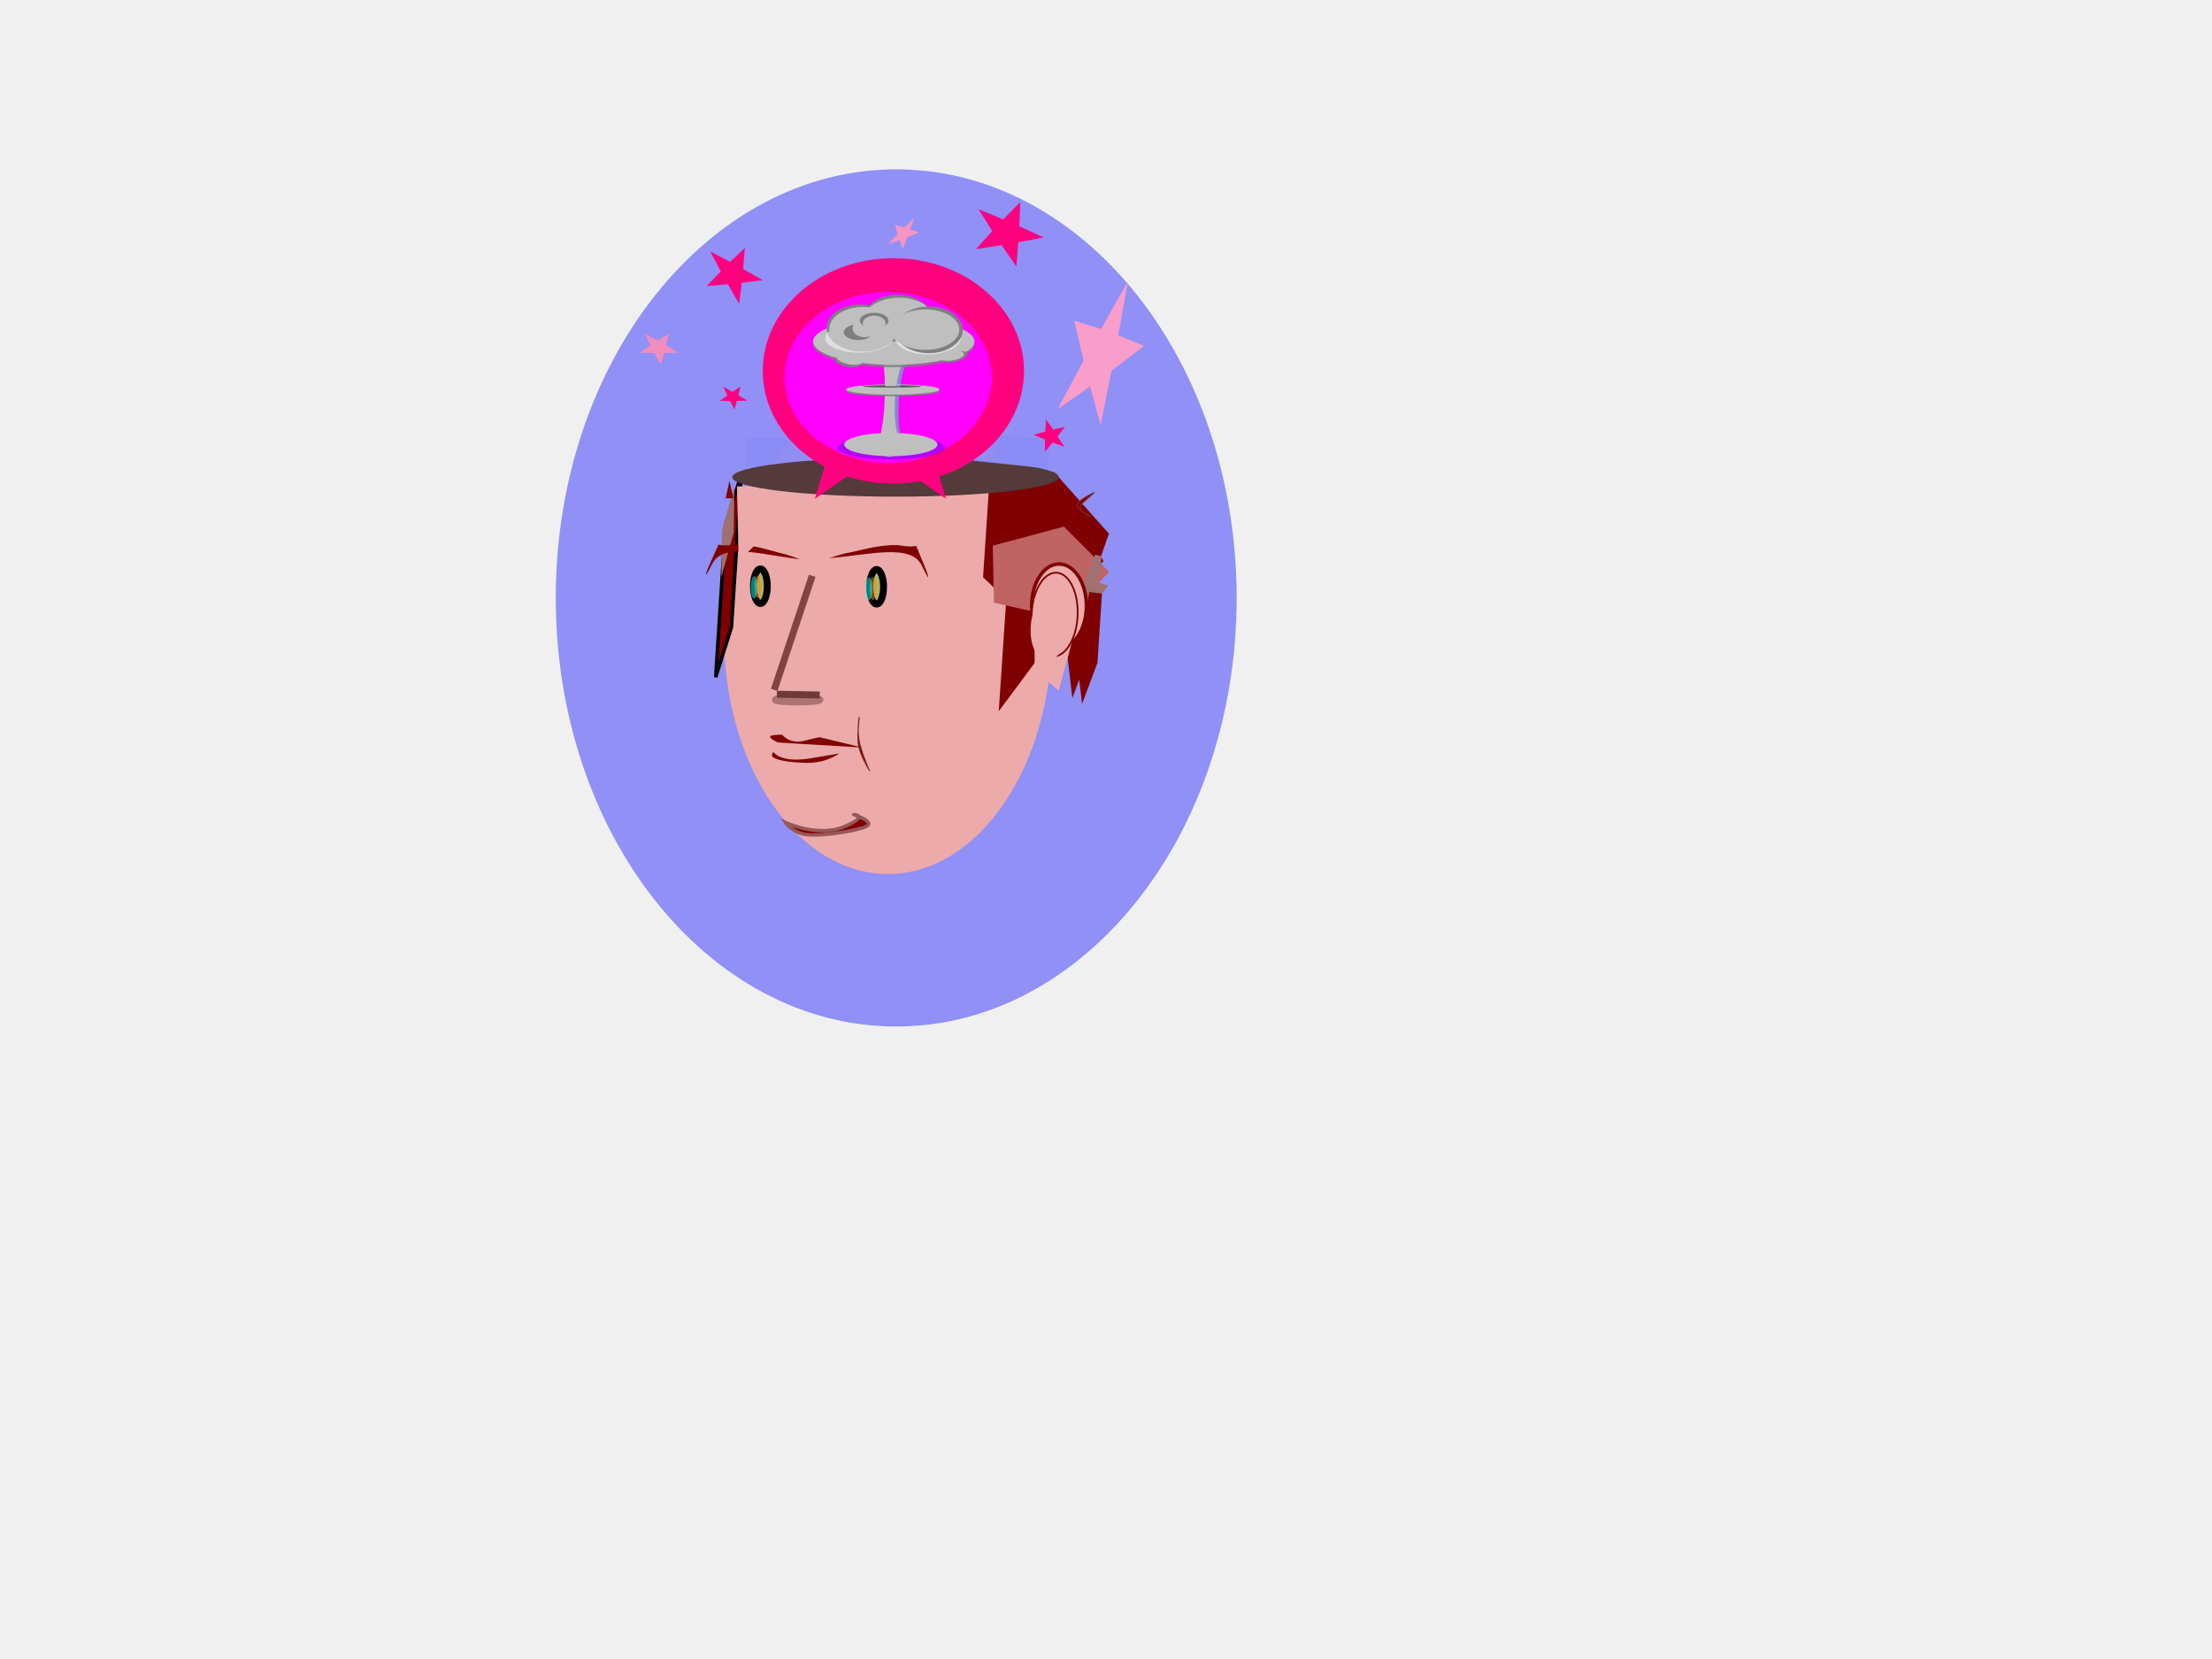
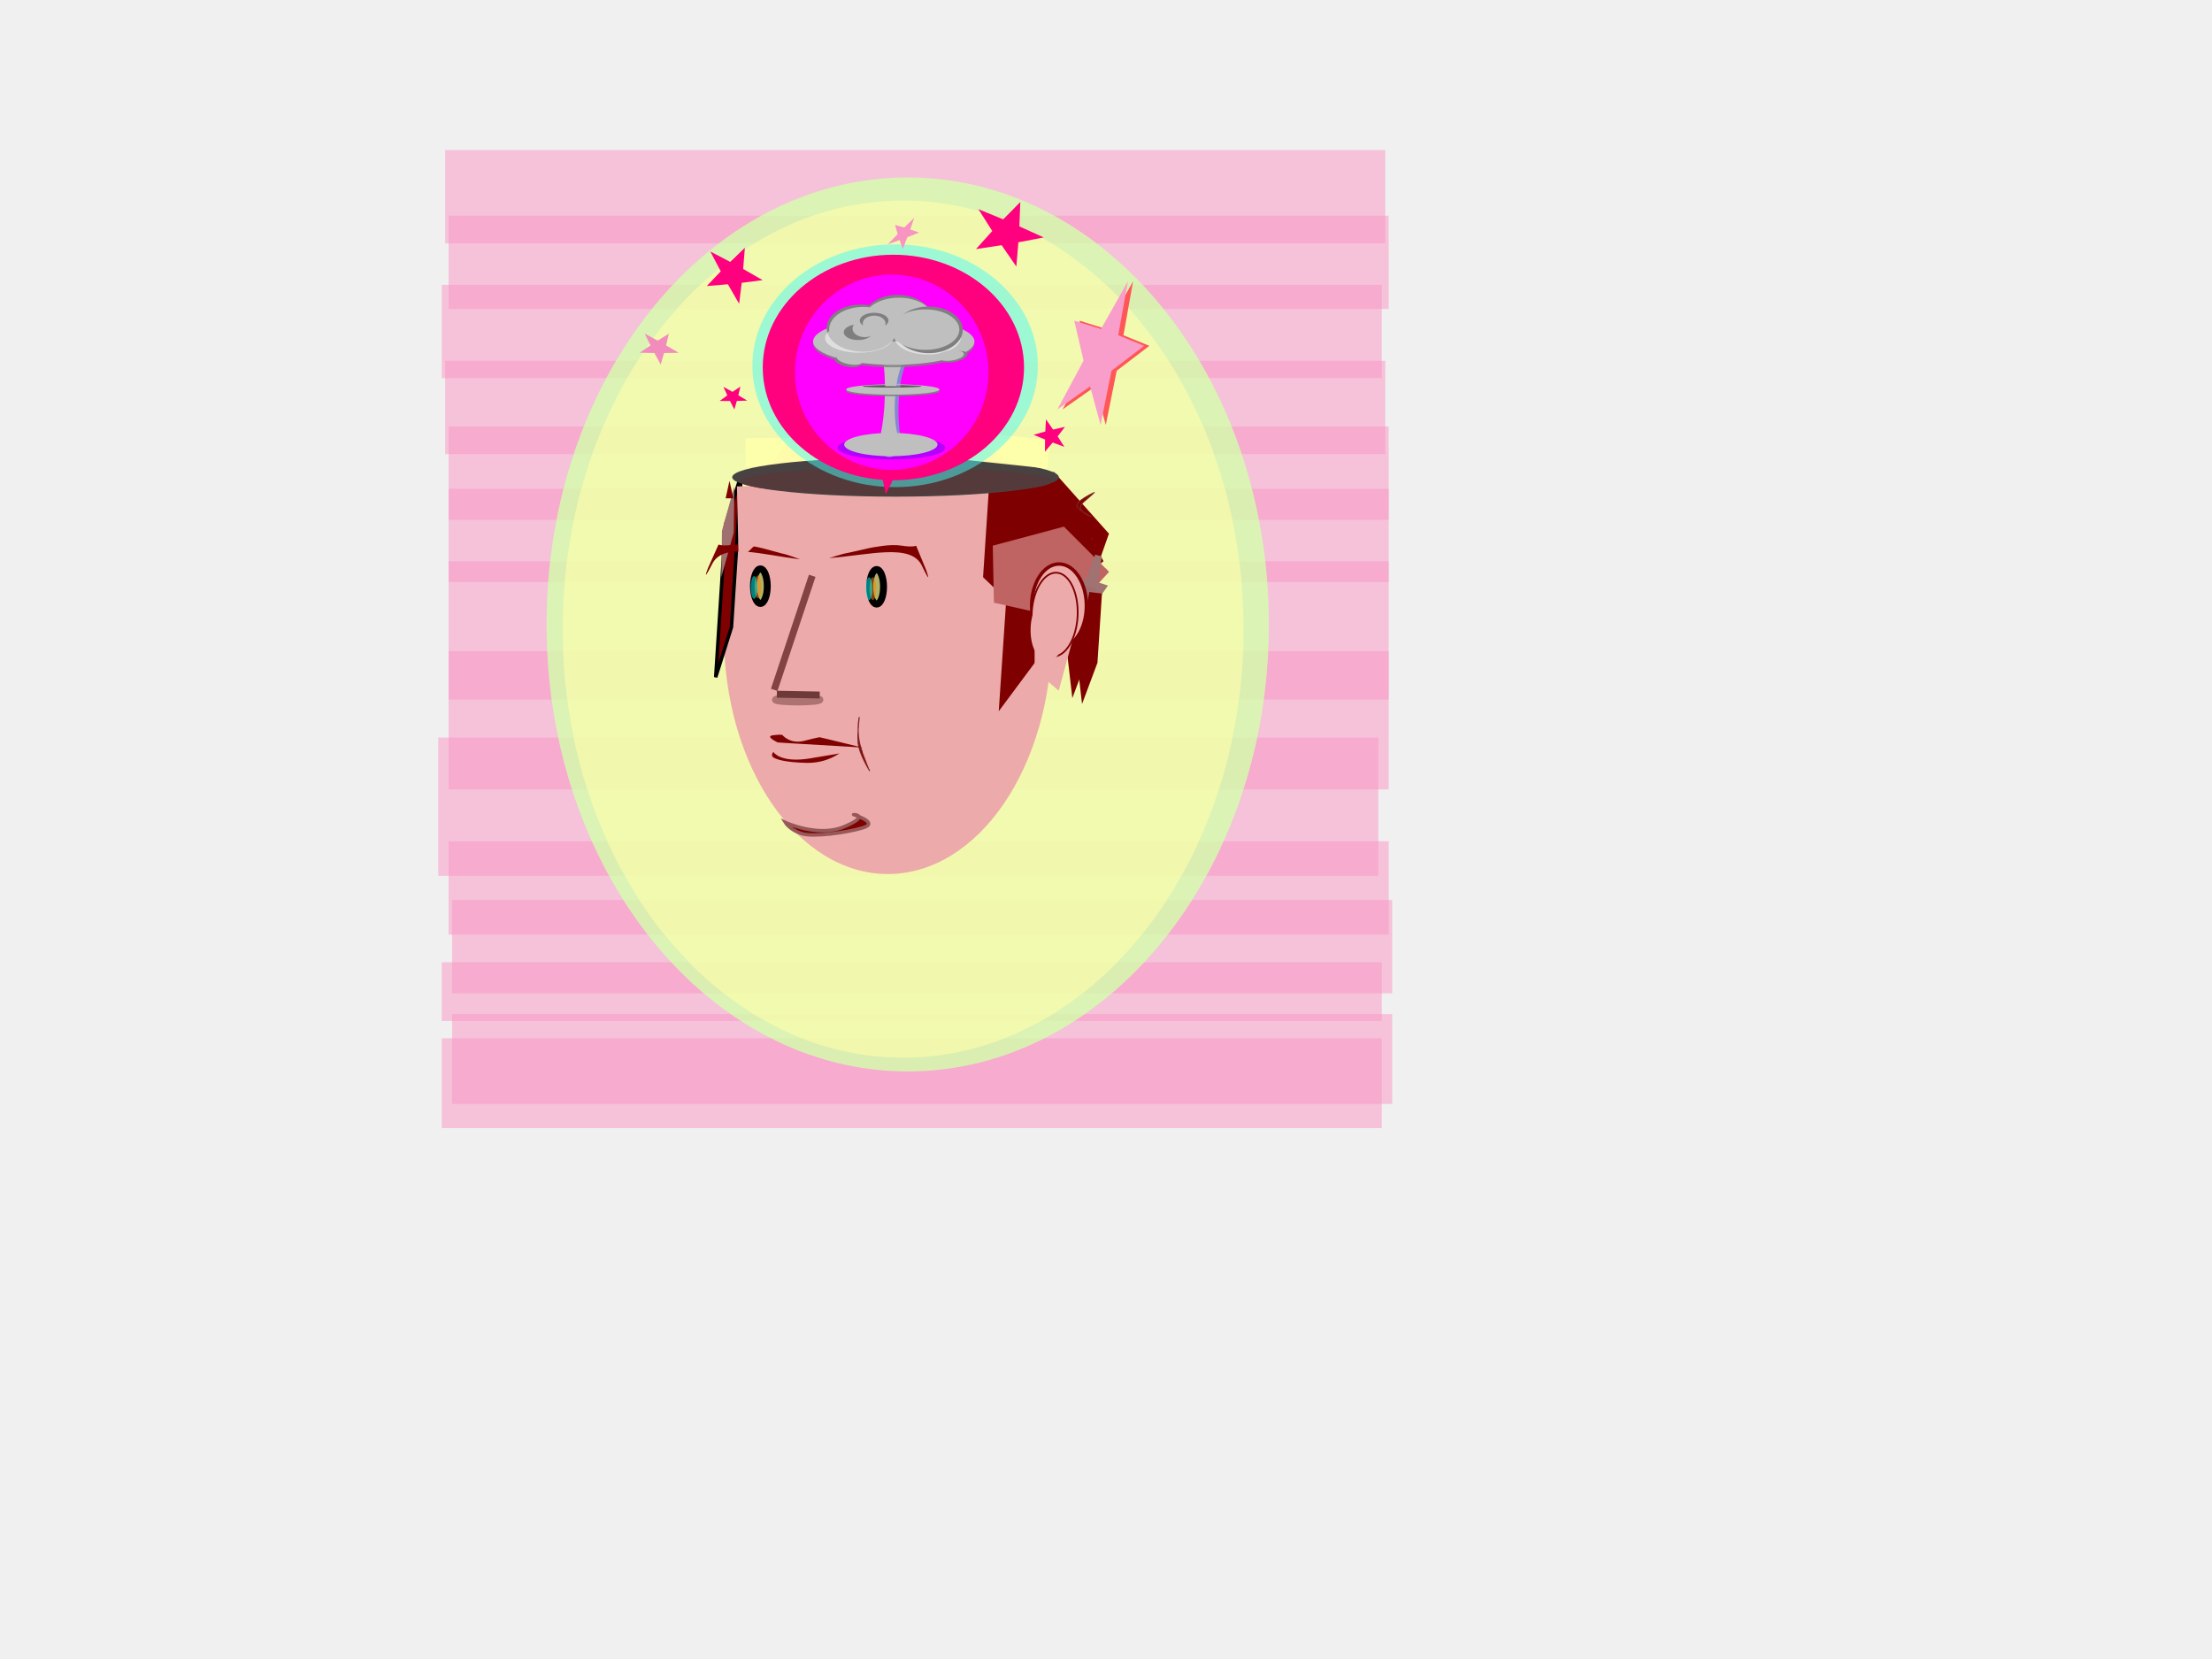
<svg xmlns="http://www.w3.org/2000/svg" width="640" height="480">
+   <defs>
+     <radialGradient cy="0.5" cx="0.5" gradientTransform="rotate(4,0.5,0.5) translate(0,0.345) scale(1,0.31)" r="2.169" spreadMethod="repeat" id="svg_102">
+       <stop offset="0" stop-color="#ffffaa" />
+     </radialGradient>
+   </defs>
  <g>
-     <ellipse stroke="#e5e58b" ry="124" rx="98.5" id="svg_77" cy="173" cx="259.3" opacity="0.95" stroke-linecap="null" stroke-linejoin="null" stroke-dasharray="null" stroke-width="0" fill="#8c8cf7" />
-     <ellipse stroke="#00ffff" ry="69.495" rx="47.453" id="svg_41" cy="183.384" cx="256.89" stroke-linecap="null" stroke-linejoin="null" stroke-dasharray="null" stroke-width="0" fill="#edaaaa" />
-     <polygon stroke="#e5e58b" stroke-width="0" points="211.385,70.32 213.316,76.524 219.196,76.658 214.51,80.626 216.213,86.912 211.385,83.161 206.558,86.912 208.261,80.626 203.575,76.658 209.455,76.524 211.385,70.32 213.316,76.524 " fill="#ff007f" id="svg_72" transform="rotate(-45.09101 211.3854,78.61614) " />
-     <path transform="rotate(3.683162 210.775,166.6133) " stroke="#000000" id="svg_7" d="m208.963,151.863l3.625,-14.75l0,44.25l-3.625,14.75l0,-44.25z" stroke-linecap="null" stroke-linejoin="null" stroke-dasharray="null" fill="#7f0000" />
-     <path stroke="#000000" id="svg_8" d="m291.033,159.694l9.986,-15.498l0,46.495l-9.986,15.498l0,-46.495l0,-0z" stroke-linecap="null" stroke-linejoin="null" stroke-dasharray="null" stroke-width="0" fill="#7f0000" transform="rotate(3.838331 296.026,175.1924) " />
-     <polygon stroke="#000000" fill="#7f0000" points="286.41,157.563 300.754,172.915 323.962,167.051 323.962,148.075 300.754,142.211 286.41,157.563 " stroke-width="0" transform="rotate(-117.5017 305.1862,157.5628) " id="svg_5" />
-     <polygon stroke="#000000" fill="#7f0000" points="276.251,160.855 291.357,173.119 315.799,168.435 315.799,153.276 291.357,148.592 276.251,160.855 " stroke-width="0" transform="rotate(-97.08349 296.0255,160.8552) " id="svg_10" />
-     <line fill="none" stroke="#844343" stroke-width="2" stroke-dasharray="null" stroke-linejoin="null" stroke-linecap="null" x1="235" y1="166.6" x2="224" y2="199.6" id="svg_17" />
-     <line stroke="#6d3939" fill="none" stroke-width="2" stroke-dasharray="null" stroke-linejoin="null" stroke-linecap="null" x1="235.962" y1="197.292" x2="225.975" y2="204.645" id="svg_18" transform="rotate(37.46174 230.9685,200.9683) " />
-     <path transform="rotate(-8.165899 254.125,163.5831) " stroke="#000000" fill="#7f0000" stroke-width="0" stroke-dasharray="null" stroke-linejoin="null" stroke-linecap="null" d="m240.312,159.477c12.052,0.747 24.104,-0.896 26.271,5.976c2.167,6.873 1.083,1.644 1.083,1.554c0,-0.09 -1.896,-7.381 -1.896,-7.471c0,-0.09 -0.812,0.388 -4.198,-0.657c-3.385,-1.046 -8.125,-0.598 -8.125,-0.687c0,-0.09 -8.26,0.687 -8.26,0.598c0,-0.09 -4.875,0.687 -4.875,0.687l0,-0l-0,0z" id="svg_20" />
-     <ellipse fill="#b2b267" stroke="#000000" stroke-width="2" stroke-dasharray="null" stroke-linejoin="null" stroke-linecap="null" cx="220" cy="169.6" id="svg_22" rx="2" ry="5" />
-     <ellipse fill="#b2b267" stroke="#000000" stroke-width="2" stroke-dasharray="null" stroke-linejoin="null" stroke-linecap="null" cx="253.638" cy="169.778" rx="2" ry="5" id="svg_24" />
-     <ellipse fill="#ff7f00" stroke-width="0" stroke-dasharray="null" stroke-linejoin="null" stroke-linecap="null" cx="219.262" cy="169.782" id="svg_25" rx="0.979" ry="3.293" opacity="0.5" stroke="#000000" />
-     <ellipse fill="#ff7f00" stroke-width="0" stroke-dasharray="null" stroke-linejoin="null" stroke-linecap="null" cx="252.544" cy="170.316" rx="0.979" ry="3.293" opacity="0.5" stroke="#000000" id="svg_26" />
-     <ellipse fill="#00ffff" stroke-width="0" stroke-dasharray="null" stroke-linejoin="null" stroke-linecap="null" cx="251.477" cy="170.316" rx="0.979" ry="3.293" opacity="0.5" stroke="#000000" id="svg_27" />
-     <ellipse fill="#00ffff" stroke-width="0" stroke-dasharray="null" stroke-linejoin="null" stroke-linecap="null" cx="218.195" cy="169.96" rx="0.979" ry="3.293" opacity="0.5" stroke="#000000" id="svg_28" />
-     <path stroke="#000000" id="svg_1" d="m226.423,212.715c0,0 2.181,2.693 6.3,1.616c4.119,-1.077 4.361,-0.969 4.361,-1.034c0,-0.065 12.599,3.081 12.599,3.016c0,-0.065 -24.714,-1.443 -24.714,-1.508c0,-0.065 -3.877,-1.767 -1.211,-2.09c2.665,-0.323 2.665,0 2.665,0l-0,0z" stroke-width="0" fill="#7f0000" />
-     <ellipse stroke="#6d3939" ry="0.633" rx="6.431" id="svg_11" cy="202.468" cx="230.79" opacity="0.5" stroke-linecap="null" stroke-linejoin="null" stroke-dasharray="null" stroke-width="2" fill="none" />
-     <path stroke="#7f0000" id="svg_13" d="m223.741,217.549c0,0 1.962,3.314 10.651,1.873c8.689,-1.441 8.689,-1.441 8.61,-1.522c-0.08,-0.081 -3.564,2.963 -9.731,2.819c-6.167,-0.144 -8.689,-1.009 -9.53,-1.585c-0.841,-0.576 0,-1.585 0,-1.585l0,0z" stroke-linecap="null" stroke-linejoin="null" stroke-dasharray="null" stroke-width="0" fill="#7f0000" />
-     <polygon stroke="#a07272" transform="rotate(21.28139 311.4718,164.7259) " stroke-width="2" points="311.472,155.044 313.008,162.284 317.686,162.44 313.958,167.071 315.313,174.408 311.472,170.03 307.631,174.408 308.986,167.071 305.257,162.44 309.935,162.284 311.472,155.044 313.008,162.284 " fill="#a06d6d" id="svg_14" />
-     <path stroke="#965858" transform="rotate(-89.88261 239.2741,238.6253) " id="svg_15" d="m239.913,226.576c0,0 -4.412,9.555 -1.176,17.062c3.235,7.507 3.529,2.73 3.497,2.684c-0.033,-0.046 -2.32,7.553 -3.791,2.775c-1.471,-4.777 -2.794,-14.332 -1.765,-17.744c1.029,-3.412 3.235,-4.777 3.235,-4.777l0,0z" stroke-linecap="null" stroke-linejoin="null" stroke-dasharray="null" fill="#7f0000" />
-     <path stroke="#7f2323" transform="rotate(-9.175344 249.3893,215.4043) " id="svg_19" d="m249.904,207.433c0,0 -1.92,4.692 -0.795,9.948c1.126,5.256 1.324,6.006 1.31,5.994c-0.015,-0.013 -2.303,-5.431 -2.038,-8.622c0.265,-3.191 1.523,-7.32 1.523,-7.32l0,0z" stroke-linecap="null" stroke-linejoin="null" stroke-dasharray="null" stroke-width="0.3" fill="#7f0000" />
-     <polygon stroke="#000000" id="svg_29" fill="#7f0000" points="296.017,185.906 308.397,188.889 328.428,187.75 328.428,184.063 308.397,182.923 296.017,185.906 " stroke-width="0" transform="rotate(-83.0423 312.2228,185.9061) " />
-     <path id="svg_32" transform="rotate(176.8745 314.2412,146.0887) " d="m312.897,142.58c0,0 5.02,2.065 2.077,4.379c-2.943,2.313 -3.462,2.644 -3.424,2.638c0.038,-0.006 6.02,-2.39 5.328,-3.795c-0.692,-1.404 -3.981,-3.222 -3.981,-3.222z" stroke-linecap="null" stroke-linejoin="null" stroke-dasharray="null" stroke-width="0.3" fill="#7f0000" stroke="#7f2323" />
-     <polygon stroke="#000000" id="svg_33" fill="#7f0000" points="301.203,161.708 307.355,171.567 317.31,167.801 317.31,155.615 307.355,151.849 301.203,161.708 " stroke-width="0" transform="rotate(-97.08349 309.2564,161.708) " />
-     <polygon id="svg_34" fill="#bf6363" points="287.401,165.792 300.193,179.139 320.89,174.041 320.89,157.544 300.193,152.446 287.401,165.792 " stroke-width="0" transform="rotate(178.8555 304.1456,165.7924) " stroke="#000000" />
-     <polygon stroke="#a07272" id="svg_36" transform="rotate(14.27991 315.0337,171.6728) " stroke-width="2" points="315.034,160.466 315.874,168.846 318.432,169.027 316.393,174.387 317.134,182.88 315.034,177.812 312.934,182.88 313.674,174.387 311.636,169.027 314.194,168.846 315.034,160.466 315.874,168.846 " fill="#a06d6d" />
-     <path stroke="#000000" transform="rotate(8.145117 210.5925,153.8245) " id="svg_38" d="m208.867,153.825l1.726,-13.29l1.726,13.29l-1.726,13.29l-1.726,-13.29z" stroke-linecap="null" stroke-linejoin="null" stroke-dasharray="null" stroke-width="0" fill="#a07070" />
-     <path stroke="#000000" fill="#7f0000" stroke-width="0" stroke-dasharray="null" stroke-linejoin="null" stroke-linecap="null" d="m230.969,159.417c-11.348,0.728 -22.696,-0.873 -24.736,5.823c-2.04,6.697 -1.02,1.601 -1.02,1.514c0,-0.087 1.785,-7.192 1.785,-7.279c0,-0.087 0.765,0.379 3.953,-0.641c3.188,-1.019 7.65,-0.582 7.65,-0.67c0,-0.087 7.778,0.67 7.778,0.582c0,-0.087 4.59,0.67 4.59,0.67l0,0l0,-0z" id="svg_21" transform="rotate(10.33283 217.9632,163.4176) " />
-     <polygon id="svg_40" stroke="#000000" fill="#7f0000" points="298.83,187.594 311.21,190.576 331.241,189.437 331.241,185.75 311.21,184.611 298.83,187.594 " stroke-width="0" transform="rotate(-83.0423 315.0353,187.5936) " />
-     <ellipse stroke="#7f0000" ry="12.103" rx="7.919" id="svg_39" cy="175.286" cx="306.411" stroke-linecap="null" stroke-linejoin="null" stroke-dasharray="null" fill="#edaaaa" />
-     <polygon stroke="#a07272" stroke-width="0" points="310.622,184.031 306.315,199.843 299.347,193.804 299.347,174.258 306.315,168.218 310.622,184.031 " fill="#edaaaa" id="svg_35" />
-     <path stroke="#f23c3c" transform="rotate(88.67416 224.8756,151.2968) " id="svg_44" d="m214.037,162.704l0,-22.815l21.677,22.815l-21.677,0z" stroke-linecap="null" stroke-linejoin="null" stroke-dasharray="null" stroke-width="0" fill="#edaaaa" />
-     <path stroke="#f23c3c" transform="rotate(18.74293 273.3547,185.3978) " id="svg_45" d="m265.444,194.128l0,-17.461l15.821,17.461l-15.821,0z" stroke-linecap="null" stroke-linejoin="null" stroke-dasharray="null" stroke-width="0" fill="#edaaaa" />
-     <path stroke="#000000" id="svg_2" d="m209.949,144.184l1.115,-5.062l1.115,5.062l-2.23,0z" stroke-linecap="null" stroke-linejoin="null" stroke-dasharray="null" stroke-width="0" fill="#7f0000" />
-     <ellipse stroke="#7f0000" transform="rotate(2.505249 305.1453,177.8174) " stroke-width="0.5" id="svg_3" ry="12.13" rx="6.653" cy="177.817" cx="305.145" stroke-linecap="null" stroke-linejoin="null" stroke-dasharray="null" fill="#edaaaa" />
-     <ellipse stroke="#7f0000" id="svg_6" transform="rotate(2.505249 303.3662,181.8396) " stroke-width="0" ry="9.409" rx="5.178" cy="181.84" cx="303.366" stroke-linecap="null" stroke-linejoin="null" stroke-dasharray="null" fill="#edaaaa" />
-     <rect stroke="#e5e58b" id="svg_78" height="8.25" width="25.5" y="126.75" x="215.75" opacity="0.95" stroke-linecap="null" stroke-linejoin="null" stroke-dasharray="null" stroke-width="0" fill="#8c8cf7" />
-     <ellipse stroke="#000000" ry="5.625" rx="47.25" id="svg_43" cy="138.075" cx="259.1" stroke-linecap="null" stroke-linejoin="null" stroke-dasharray="null" stroke-width="0" fill="#543a3a" />
-     <rect transform="rotate(6.008938 290.75,130.125) " id="svg_79" stroke="#e5e58b" height="8.25" width="25.5" y="126" x="278" opacity="0.95" stroke-linecap="null" stroke-linejoin="null" stroke-dasharray="null" stroke-width="0" fill="#8c8cf7" />
-     <ellipse stroke="#e5e58b" ry="32.625" rx="37.798" id="svg_46" cy="107.325" cx="258.486" stroke-linecap="null" stroke-linejoin="null" stroke-dasharray="null" stroke-width="0" fill="#ff007f" />
-     <polygon id="svg_49" stroke-width="0" stroke="#e5e58b" points="254.75,85.913 262.341,107.752 285.457,108.223 267.033,122.191 273.728,144.321 254.75,131.115 235.772,144.321 242.467,122.191 224.043,108.223 247.159,107.752 254.75,85.913 262.341,107.752 " fill="#ff007f" />
-     <polygon transform="rotate(23.39608 291.7146,66.51922) " stroke="#e5e58b" id="svg_50" stroke-width="0" points="291.715,57.724 294.258,64.301 302.001,64.443 295.829,68.65 298.072,75.315 291.715,71.337 285.357,75.315 287.6,68.65 281.428,64.443 289.172,64.301 291.715,57.724 294.258,64.301 " fill="#ff007f" />
-     <polygon transform="rotate(19.80003 319.2646,101.0537) " stroke="#e5e58b" stroke-width="0" points="319.265,80.179 321.921,95.789 330.01,96.126 323.563,106.11 325.906,121.928 319.265,112.489 312.624,121.928 314.966,106.11 308.519,96.126 316.608,95.789 319.265,80.179 321.921,95.789 " fill="#f99dca" id="svg_51" />
-     <ellipse stroke="#e5e58b" ry="24.75" rx="30" id="svg_52" cy="109.2" cx="257" stroke-linecap="null" stroke-linejoin="null" stroke-dasharray="null" stroke-width="0" fill="#ff00ff" />
-     <ellipse stroke="#e5e58b" transform="rotate(93.09405 258.2282,112.6044) " id="svg_31" ry="6.75" rx="19.693" cy="112.604" cx="258.228" stroke-linecap="null" stroke-linejoin="null" stroke-dasharray="null" stroke-width="0" fill="#bfbfbf" />
-     <ellipse stroke="#e5e58b" transform="rotate(91.41482 252.3744,114.3047) " id="svg_30" ry="3.65" rx="16.814" cy="114.305" cx="252.374" stroke-linecap="null" stroke-linejoin="null" stroke-dasharray="null" stroke-width="0" fill="#ff00ff" />
-     <ellipse ry="3.001" rx="11.982" cy="115.809" cx="261.938" stroke-linecap="null" stroke-linejoin="null" stroke-dasharray="null" stroke-width="0" fill="#0000ff" opacity="0.3" id="svg_73" transform="rotate(93.20084 261.9384,115.8092) " stroke="#e5e58b" />
-     <ellipse id="svg_37" transform="rotate(91.41482 263.5847,117.6205) " ry="3.622" rx="14.061" cy="117.62" cx="263.585" stroke-linecap="null" stroke-linejoin="null" stroke-dasharray="null" stroke-width="0" fill="#ff00ff" stroke="#e5e58b" />
-     <ellipse ry="1.367" rx="13.5" cy="113.221" cx="258.312" stroke-linecap="null" stroke-linejoin="null" stroke-dasharray="null" stroke-width="0" fill="#7f7f7f" id="svg_76" stroke="#e5e58b" />
-     <ellipse stroke="#e5e58b" ry="6.75" rx="23.344" cy="99.524" cx="258.594" stroke-linecap="null" stroke-linejoin="null" stroke-dasharray="null" stroke-width="0" fill="#7f7f7f" id="svg_16" opacity="0.8" />
-     <ellipse stroke="#e5e58b" ry="6.75" rx="23.344" id="svg_23" cy="98.813" cx="258.594" stroke-linecap="null" stroke-linejoin="null" stroke-dasharray="null" stroke-width="0" fill="#bfbfbf" />
-     <ellipse id="svg_54" ry="3.375" rx="15.563" cy="129.563" cx="257.937" stroke-linecap="null" stroke-linejoin="null" stroke-dasharray="null" stroke-width="0" fill="#0000ff" opacity="0.3" stroke="#e5e58b" />
-     <ellipse stroke="#e5e58b" id="svg_47" ry="3.375" rx="13.5" cy="128.625" cx="257.75" stroke-linecap="null" stroke-linejoin="null" stroke-dasharray="null" stroke-width="0" fill="#bfbfbf" />
-     <ellipse id="svg_58" stroke="#e5e58b" ry="6.75" rx="9.844" cy="92.063" cx="259.719" stroke-linecap="null" stroke-linejoin="null" stroke-dasharray="null" stroke-width="0" fill="#7f7f7f" />
-     <ellipse id="svg_59" stroke="#e5e58b" ry="6.75" rx="9.844" cy="94.875" cx="249.031" stroke-linecap="null" stroke-linejoin="null" stroke-dasharray="null" stroke-width="0" fill="#7f7f7f" />
-     <ellipse id="svg_60" ry="4.258" rx="9.776" cy="97.784" cx="248.504" opacity="0.5" stroke-linecap="null" stroke-linejoin="null" stroke-dasharray="null" stroke-width="0" fill="#ffffff" stroke="#e5e58b" />
-     <ellipse id="svg_55" ry="6.483" rx="9.844" cy="95.282" cx="249.752" stroke-linecap="null" stroke-linejoin="null" stroke-dasharray="null" stroke-width="0" fill="#bfbfbf" stroke="#e5e58b" />
-     <ellipse ry="5.86" rx="9.844" cy="91.99" cx="260.074" stroke-linecap="null" stroke-linejoin="null" stroke-dasharray="null" stroke-width="0" fill="#bfbfbf" id="svg_4" stroke="#e5e58b" />
-     <ellipse ry="4.97" rx="9.598" cy="97.606" cx="268.437" opacity="0.5" stroke-linecap="null" stroke-linejoin="null" stroke-dasharray="null" stroke-width="0" fill="#ffffff" id="svg_12" stroke="#e5e58b" />
-     <ellipse id="svg_62" stroke="#e5e58b" ry="6.75" rx="9.844" cy="95.438" cx="268.719" stroke-linecap="null" stroke-linejoin="null" stroke-dasharray="null" stroke-width="0" fill="#7f7f7f" />
-     <ellipse ry="5.86" rx="9.844" cy="95.371" cx="267.727" stroke-linecap="null" stroke-linejoin="null" stroke-dasharray="null" stroke-width="0" fill="#bfbfbf" stroke="#e5e58b" id="svg_9" />
-     <ellipse ry="1.477" rx="3.87" cy="104.639" cx="245.323" stroke-linecap="null" stroke-linejoin="null" stroke-dasharray="null" stroke-width="0" fill="#7f7f7f" transform="rotate(10.81129 245.3232,104.6386) " stroke="#e5e58b" id="svg_63" />
-     <ellipse ry="1.477" rx="3.87" cy="103.927" cx="245.857" stroke-linecap="null" stroke-linejoin="null" stroke-dasharray="null" stroke-width="0" fill="#bfbfbf" id="svg_57" transform="rotate(10.81129 245.8571,103.9267) " stroke="#e5e58b" />
-     <ellipse ry="1.477" rx="3.87" cy="103.215" cx="276.113" stroke-linecap="null" stroke-linejoin="null" stroke-dasharray="null" stroke-width="0" fill="#7f7f7f" transform="rotate(-12.59776 276.1135,103.2148) " stroke="#e5e58b" id="svg_64" />
-     <ellipse ry="1.477" rx="3.87" cy="102.859" cx="275.046" stroke-linecap="null" stroke-linejoin="null" stroke-dasharray="null" stroke-width="0" fill="#bfbfbf" transform="rotate(-6.947677 275.0456,102.8589) " stroke="#e5e58b" id="svg_65" />
-     <ellipse ry="1.5" rx="13.5" id="svg_42" cy="112.688" cx="258.312" stroke-linecap="null" stroke-linejoin="null" stroke-dasharray="null" stroke-width="0" fill="#bfbfbf" stroke="#e5e58b" />
-     <ellipse fill="#3f3f3f" stroke-width="0" stroke-dasharray="null" stroke-linejoin="null" stroke-linecap="null" opacity="0.8" cx="258.08" cy="111.779" id="svg_66" rx="8.543" ry="0.356" stroke="#e5e58b" />
-     <rect fill="#bfbfbf" stroke-width="0" stroke-dasharray="null" stroke-linejoin="null" stroke-linecap="null" x="256.122" y="110.177" width="3.204" height="1.602" id="svg_67" stroke="#e5e58b" />
-     <ellipse ry="2.264" rx="4.148" cy="96.126" cx="248.275" stroke-linecap="null" stroke-linejoin="null" stroke-dasharray="null" stroke-width="0" fill="#7f7f7f" id="svg_68" stroke="#e5e58b" />
-     <ellipse ry="2.475" rx="3.516" cy="95.071" cx="250.173" stroke-linecap="null" stroke-linejoin="null" stroke-dasharray="null" stroke-width="0" fill="#bfbfbf" id="svg_69" stroke="#e5e58b" />
-     <ellipse ry="2.264" rx="4.148" cy="92.751" cx="252.916" stroke-linecap="null" stroke-linejoin="null" stroke-dasharray="null" stroke-width="0" fill="#7f7f7f" stroke="#e5e58b" id="svg_70" />
-     <ellipse ry="2.264" rx="3.305" cy="93.595" cx="252.916" stroke-linecap="null" stroke-linejoin="null" stroke-dasharray="null" stroke-width="0" fill="#bfbfbf" id="svg_71" stroke="#e5e58b" />
-     <rect fill="#b0b0f4" stroke-width="0" stroke-dasharray="null" stroke-linejoin="null" stroke-linecap="null" opacity="0.5" x="259.147" y="111.645" width="1.424" height="0.311" id="svg_74" stroke="#e5e58b" />
-     <rect fill="#b0b0f4" stroke-width="0" stroke-dasharray="null" stroke-linejoin="null" stroke-linecap="null" opacity="0.5" x="259.147" y="110.978" width="1.29" height="0.712" id="svg_75" stroke="#e5e58b" />
-     <polygon stroke="#e5e58b" transform="rotate(104.7386 212.4691,114.9345) " id="svg_56" stroke-width="0" points="212.469,111.101 213.315,113.968 215.889,114.03 213.837,115.863 214.583,118.768 212.469,117.034 210.355,118.768 211.101,115.863 209.049,114.03 211.624,113.968 212.469,111.101 213.315,113.968 " fill="#ff007f" />
-     <polygon stroke="#e5e58b" id="svg_61" transform="rotate(128.8308 304.3922,126.4235) " stroke-width="0" points="304.392,121.858 305.535,125.272 309.014,125.346 306.241,127.53 307.249,130.989 304.392,128.925 301.535,130.989 302.543,127.53 299.77,125.346 303.249,125.272 304.392,121.858 305.535,125.272 " fill="#ff007f" />
-     <polygon id="svg_80" stroke="#e5e58b" transform="rotate(104.7386 191.0941,100.6845) " stroke-width="0" points="191.094,95.229 192.237,99.309 195.716,99.397 192.943,102.006 193.951,106.14 191.094,103.673 188.237,106.14 189.245,102.006 186.472,99.397 189.951,99.309 191.094,95.229 192.237,99.309 " fill="#f28cbd" />
-     <polygon stroke="#e5e58b" id="svg_81" stroke-width="0" points="261.26,64.113 262.602,66.546 266.688,66.598 263.432,68.154 264.615,70.62 261.26,69.148 257.906,70.62 259.089,68.154 255.832,66.598 259.919,66.546 261.26,64.113 262.602,66.546 " fill="#f794c2" transform="rotate(-45.09101 261.2604,67.36615) " />
+     <rect id="svg_97" stroke="#e5e58b" height="26" width="272" y="300.4" x="127.8" opacity="0.5" stroke-linecap="null" stroke-linejoin="null" stroke-dasharray="null" stroke-width="0" fill="#f993c4" />
+     <rect stroke="#e5e58b" id="svg_96" height="26" width="272" y="293.4" x="130.8" opacity="0.5" stroke-linecap="null" stroke-linejoin="null" stroke-dasharray="null" stroke-width="0" fill="#f993c4" />
+     <rect stroke="#e5e58b" id="svg_95" height="17" width="272" y="278.4" x="127.8" opacity="0.5" stroke-linecap="null" stroke-linejoin="null" stroke-dasharray="null" stroke-width="0" fill="#f993c4" />
+     <rect id="svg_94" stroke="#e5e58b" height="27" width="272" y="260.4" x="130.8" opacity="0.5" stroke-linecap="null" stroke-linejoin="null" stroke-dasharray="null" stroke-width="0" fill="#f993c4" />
+     <rect id="svg_92" stroke="#e5e58b" height="40" width="272" y="213.4" x="126.8" opacity="0.5" stroke-linecap="null" stroke-linejoin="null" stroke-dasharray="null" stroke-width="0" fill="#f993c4" />
+     <rect stroke="#e5e58b" id="svg_93" height="27" width="272" y="243.4" x="129.8" opacity="0.5" stroke-linecap="null" stroke-linejoin="null" stroke-dasharray="null" stroke-width="0" fill="#f993c4" />
+     <rect id="svg_91" stroke="#e5e58b" height="40" width="272" y="188.4" x="129.8" opacity="0.5" stroke-linecap="null" stroke-linejoin="null" stroke-dasharray="null" stroke-width="0" fill="#f993c4" />
+     <rect stroke="#e5e58b" id="svg_90" height="40" width="272" y="162.4" x="129.8" opacity="0.5" stroke-linecap="null" stroke-linejoin="null" stroke-dasharray="null" stroke-width="0" fill="#f993c4" />
+     <rect id="svg_89" stroke="#e5e58b" height="27" width="272" y="141.4" x="129.8" opacity="0.5" stroke-linecap="null" stroke-linejoin="null" stroke-dasharray="null" stroke-width="0" fill="#f993c4" />
+     <rect id="svg_88" stroke="#e5e58b" height="27" width="272" y="123.4" x="129.8" opacity="0.5" stroke-linecap="null" stroke-linejoin="null" stroke-dasharray="null" stroke-width="0" fill="#f993c4" />
+     <rect id="svg_87" stroke="#e5e58b" height="27" width="272" y="104.4" x="128.8" opacity="0.5" stroke-linecap="null" stroke-linejoin="null" stroke-dasharray="null" stroke-width="0" fill="#f993c4" />
+     <rect id="svg_86" stroke="#e5e58b" height="27" width="272" y="82.4" x="127.8" opacity="0.5" stroke-linecap="null" stroke-linejoin="null" stroke-dasharray="null" stroke-width="0" fill="#f993c4" />
+     <rect id="svg_85" stroke="#e5e58b" height="27" width="272" y="62.4" x="129.8" opacity="0.5" stroke-linecap="null" stroke-linejoin="null" stroke-dasharray="null" stroke-width="0" fill="#f993c4" />
+     <rect stroke="#e5e58b" id="svg_84" height="27" width="272" y="43.4" x="128.8" opacity="0.5" stroke-linecap="null" stroke-linejoin="null" stroke-dasharray="null" stroke-width="0" fill="#f993c4" />
+     <ellipse stroke="#e5e58b" id="svg_48" fill="#d4ffaa" stroke-width="0" stroke-dasharray="null" stroke-linejoin="null" stroke-linecap="null" opacity="0.8" cx="262.633" cy="180.667" rx="104.5" ry="129.333" />
+     <ellipse fill-opacity="0.63" fill="url(#svg_102)" stroke-width="0" stroke-dasharray="null" stroke-linejoin="null" stroke-linecap="null" opacity="0.95" cx="261.3" cy="182" id="svg_77" rx="98.5" ry="124" stroke="#e5e58b" />
+     <ellipse fill="#edaaaa" stroke-width="0" stroke-dasharray="null" stroke-linejoin="null" stroke-linecap="null" cx="256.89" cy="183.384" id="svg_41" rx="47.453" ry="69.495" stroke="#00ffff" />
+     <polygon transform="rotate(-45.09101 211.3854,78.61614) " id="svg_72" fill="#ff007f" points="211.385,70.32 213.316,76.524 219.196,76.658 214.51,80.626 216.213,86.912 211.385,83.161 206.558,86.912 208.261,80.626 203.575,76.658 209.455,76.524 211.385,70.32 213.316,76.524 " stroke-width="0" stroke="#e5e58b" />
+     <path fill="#7f0000" stroke-dasharray="null" stroke-linejoin="null" stroke-linecap="null" d="m208.963,151.863l3.625,-14.75l0,44.25l-3.625,14.75l0,-44.25z" id="svg_7" stroke="#000000" transform="rotate(3.683162 210.775,166.6133) " />
+     <path transform="rotate(3.838331 296.026,175.1924) " fill="#7f0000" stroke-width="0" stroke-dasharray="null" stroke-linejoin="null" stroke-linecap="null" d="m291.033,159.694l9.986,-15.498l0,46.495l-9.986,15.498l0,-46.495l0,-0z" id="svg_8" stroke="#000000" />
+     <polygon id="svg_5" transform="rotate(-117.5017 305.1862,157.5628) " stroke-width="0" points="286.41,157.563 300.754,172.915 323.962,167.051 323.962,148.075 300.754,142.211 286.41,157.563 " fill="#7f0000" stroke="#000000" />
+     <polygon id="svg_10" transform="rotate(-97.08349 296.0255,160.8552) " stroke-width="0" points="276.251,160.855 291.357,173.119 315.799,168.435 315.799,153.276 291.357,148.592 276.251,160.855 " fill="#7f0000" stroke="#000000" />
+     <line id="svg_17" y2="199.6" x2="224" y1="166.6" x1="235" stroke-linecap="null" stroke-linejoin="null" stroke-dasharray="null" stroke-width="2" stroke="#844343" fill="none" />
+     <line transform="rotate(37.46174 230.9685,200.9683) " id="svg_18" y2="204.645" x2="225.975" y1="197.292" x1="235.962" stroke-linecap="null" stroke-linejoin="null" stroke-dasharray="null" stroke-width="2" fill="none" stroke="#6d3939" />
+     <path id="svg_20" d="m240.312,159.477c12.052,0.747 24.104,-0.896 26.271,5.976c2.167,6.873 1.083,1.644 1.083,1.554c0,-0.09 -1.896,-7.381 -1.896,-7.471c0,-0.09 -0.812,0.388 -4.198,-0.657c-3.385,-1.046 -8.125,-0.598 -8.125,-0.687c0,-0.09 -8.26,0.687 -8.26,0.598c0,-0.09 -4.875,0.687 -4.875,0.687l0,-0l-0,0z" stroke-linecap="null" stroke-linejoin="null" stroke-dasharray="null" stroke-width="0" fill="#7f0000" stroke="#000000" transform="rotate(-8.165899 254.125,163.5831) " />
+     <ellipse ry="5" rx="2" id="svg_22" cy="169.6" cx="220" stroke-linecap="null" stroke-linejoin="null" stroke-dasharray="null" stroke-width="2" stroke="#000000" fill="#b2b267" />
+     <ellipse id="svg_24" ry="5" rx="2" cy="169.778" cx="253.638" stroke-linecap="null" stroke-linejoin="null" stroke-dasharray="null" stroke-width="2" stroke="#000000" fill="#b2b267" />
+     <ellipse stroke="#000000" opacity="0.5" ry="3.293" rx="0.979" id="svg_25" cy="169.782" cx="219.262" stroke-linecap="null" stroke-linejoin="null" stroke-dasharray="null" stroke-width="0" fill="#ff7f00" />
+     <ellipse id="svg_26" stroke="#000000" opacity="0.5" ry="3.293" rx="0.979" cy="170.316" cx="252.544" stroke-linecap="null" stroke-linejoin="null" stroke-dasharray="null" stroke-width="0" fill="#ff7f00" />
+     <ellipse id="svg_27" stroke="#000000" opacity="0.5" ry="3.293" rx="0.979" cy="170.316" cx="251.477" stroke-linecap="null" stroke-linejoin="null" stroke-dasharray="null" stroke-width="0" fill="#00ffff" />
+     <ellipse id="svg_28" stroke="#000000" opacity="0.5" ry="3.293" rx="0.979" cy="169.96" cx="218.195" stroke-linecap="null" stroke-linejoin="null" stroke-dasharray="null" stroke-width="0" fill="#00ffff" />
+     <path fill="#7f0000" stroke-width="0" d="m226.423,212.715c0,0 2.181,2.693 6.3,1.616c4.119,-1.077 4.361,-0.969 4.361,-1.034c0,-0.065 12.599,3.081 12.599,3.016c0,-0.065 -24.714,-1.443 -24.714,-1.508c0,-0.065 -3.877,-1.767 -1.211,-2.09c2.665,-0.323 2.665,0 2.665,0l-0,0z" id="svg_1" stroke="#000000" />
+     <ellipse fill="none" stroke-width="2" stroke-dasharray="null" stroke-linejoin="null" stroke-linecap="null" opacity="0.5" cx="230.79" cy="202.468" id="svg_11" rx="6.431" ry="0.633" stroke="#6d3939" />
+     <path fill="#7f0000" stroke-width="0" stroke-dasharray="null" stroke-linejoin="null" stroke-linecap="null" d="m223.741,217.549c0,0 1.962,3.314 10.651,1.873c8.689,-1.441 8.689,-1.441 8.61,-1.522c-0.08,-0.081 -3.564,2.963 -9.731,2.819c-6.167,-0.144 -8.689,-1.009 -9.53,-1.585c-0.841,-0.576 0,-1.585 0,-1.585l0,0z" id="svg_13" stroke="#7f0000" />
+     <polygon id="svg_14" fill="#a06d6d" points="311.472,155.044 313.008,162.284 317.686,162.44 313.958,167.071 315.313,174.408 311.472,170.03 307.631,174.408 308.986,167.071 305.257,162.44 309.935,162.284 311.472,155.044 313.008,162.284 " stroke-width="2" transform="rotate(21.28139 311.4718,164.7259) " stroke="#a07272" />
+     <path fill="#7f0000" stroke-dasharray="null" stroke-linejoin="null" stroke-linecap="null" d="m239.913,226.576c0,0 -4.412,9.555 -1.176,17.062c3.235,7.507 3.529,2.73 3.497,2.684c-0.033,-0.046 -2.32,7.553 -3.791,2.775c-1.471,-4.777 -2.794,-14.332 -1.765,-17.744c1.029,-3.412 3.235,-4.777 3.235,-4.777l0,0z" id="svg_15" transform="rotate(-89.88261 239.2741,238.6253) " stroke="#965858" />
+     <path fill="#7f0000" stroke-width="0.3" stroke-dasharray="null" stroke-linejoin="null" stroke-linecap="null" d="m249.904,207.433c0,0 -1.92,4.692 -0.795,9.948c1.126,5.256 1.324,6.006 1.31,5.994c-0.015,-0.013 -2.303,-5.431 -2.038,-8.622c0.265,-3.191 1.523,-7.32 1.523,-7.32l0,0z" id="svg_19" transform="rotate(-9.175344 249.3893,215.4043) " stroke="#7f2323" />
+     <polygon transform="rotate(-83.0423 312.2228,185.9061) " stroke-width="0" points="296.017,185.906 308.397,188.889 328.428,187.75 328.428,184.063 308.397,182.923 296.017,185.906 " fill="#7f0000" id="svg_29" stroke="#000000" />
+     <path stroke="#7f2323" fill="#7f0000" stroke-width="0.3" stroke-dasharray="null" stroke-linejoin="null" stroke-linecap="null" d="m312.897,142.58c0,0 5.02,2.065 2.077,4.379c-2.943,2.313 -3.462,2.644 -3.424,2.638c0.038,-0.006 6.02,-2.39 5.328,-3.795c-0.692,-1.404 -3.981,-3.222 -3.981,-3.222z" transform="rotate(176.8745 314.2412,146.0887) " id="svg_32" />
+     <polygon transform="rotate(-97.08349 309.2564,161.708) " stroke-width="0" points="301.203,161.708 307.355,171.567 317.31,167.801 317.31,155.615 307.355,151.849 301.203,161.708 " fill="#7f0000" id="svg_33" stroke="#000000" />
+     <polygon stroke="#000000" transform="rotate(178.8555 304.1456,165.7924) " stroke-width="0" points="287.401,165.792 300.193,179.139 320.89,174.041 320.89,157.544 300.193,152.446 287.401,165.792 " fill="#bf6363" id="svg_34" />
+     <polygon fill="#a06d6d" points="315.034,160.466 315.874,168.846 318.432,169.027 316.393,174.387 317.134,182.88 315.034,177.812 312.934,182.88 313.674,174.387 311.636,169.027 314.194,168.846 315.034,160.466 315.874,168.846 " stroke-width="2" transform="rotate(14.27991 315.0337,171.6728) " id="svg_36" stroke="#a07272" />
+     <path fill="#a07070" stroke-width="0" stroke-dasharray="null" stroke-linejoin="null" stroke-linecap="null" d="m208.867,153.825l1.726,-13.29l1.726,13.29l-1.726,13.29l-1.726,-13.29z" id="svg_38" transform="rotate(8.145117 210.5925,153.8245) " stroke="#000000" />
+     <path transform="rotate(10.33283 217.9632,163.4176) " id="svg_21" d="m230.969,159.417c-11.348,0.728 -22.696,-0.873 -24.736,5.823c-2.04,6.697 -1.02,1.601 -1.02,1.514c0,-0.087 1.785,-7.192 1.785,-7.279c0,-0.087 0.765,0.379 3.953,-0.641c3.188,-1.019 7.65,-0.582 7.65,-0.67c0,-0.087 7.778,0.67 7.778,0.582c0,-0.087 4.59,0.67 4.59,0.67l0,0l0,-0z" stroke-linecap="null" stroke-linejoin="null" stroke-dasharray="null" stroke-width="0" fill="#7f0000" stroke="#000000" />
+     <polygon transform="rotate(-83.0423 315.0353,187.5936) " stroke-width="0" points="298.83,187.594 311.21,190.576 331.241,189.437 331.241,185.75 311.21,184.611 298.83,187.594 " fill="#7f0000" stroke="#000000" id="svg_40" />
+     <ellipse fill="#edaaaa" stroke-dasharray="null" stroke-linejoin="null" stroke-linecap="null" cx="306.411" cy="175.286" id="svg_39" rx="7.919" ry="12.103" stroke="#7f0000" />
+     <polygon id="svg_35" fill="#edaaaa" points="310.622,184.031 306.315,199.843 299.347,193.804 299.347,174.258 306.315,168.218 310.622,184.031 " stroke-width="0" stroke="#a07272" />
+     <path fill="#edaaaa" stroke-width="0" stroke-dasharray="null" stroke-linejoin="null" stroke-linecap="null" d="m214.037,162.704l0,-22.815l21.677,22.815l-21.677,0z" id="svg_44" transform="rotate(88.67416 224.8756,151.2968) " stroke="#f23c3c" />
+     <path fill="#edaaaa" stroke-width="0" stroke-dasharray="null" stroke-linejoin="null" stroke-linecap="null" d="m265.444,194.128l0,-17.461l15.821,17.461l-15.821,0z" id="svg_45" transform="rotate(18.74293 273.3547,185.3978) " stroke="#f23c3c" />
+     <path fill="#7f0000" stroke-width="0" stroke-dasharray="null" stroke-linejoin="null" stroke-linecap="null" d="m209.949,144.184l1.115,-5.062l1.115,5.062l-2.23,0z" id="svg_2" stroke="#000000" />
+     <ellipse fill="#edaaaa" stroke-dasharray="null" stroke-linejoin="null" stroke-linecap="null" cx="305.145" cy="177.817" rx="6.653" ry="12.13" id="svg_3" stroke-width="0.5" transform="rotate(2.505249 305.1453,177.8174) " stroke="#7f0000" />
+     <ellipse fill="#edaaaa" stroke-dasharray="null" stroke-linejoin="null" stroke-linecap="null" cx="303.366" cy="181.84" rx="5.178" ry="9.409" stroke-width="0" transform="rotate(2.505249 303.3662,181.8396) " id="svg_6" stroke="#7f0000" />
+     <rect fill="#ffffaa" stroke-width="0" stroke-dasharray="null" stroke-linejoin="null" stroke-linecap="null" opacity="0.95" x="215.75" y="126.75" width="25.5" height="8.25" id="svg_78" stroke="#e5e58b" />
+     <ellipse fill="#494242" stroke-width="0" stroke-dasharray="null" stroke-linejoin="null" stroke-linecap="null" cx="259.1" cy="138.075" id="svg_43" rx="47.25" ry="5.625" stroke="#000000" />
+     <ellipse stroke="#000000" id="svg_53" fill="#543a3a" stroke-width="0" stroke-dasharray="null" stroke-linejoin="null" stroke-linecap="null" cx="259.337" cy="139.232" rx="45.114" ry="3.994" />
+     <rect fill="#ffffaa" stroke-width="0" stroke-dasharray="null" stroke-linejoin="null" stroke-linecap="null" opacity="0.95" x="278" y="126" width="25.5" height="8.25" stroke="#e5e58b" id="svg_79" transform="rotate(6.008938 290.75,130.125) " />
+     <ellipse stroke="#e5e58b" opacity="0.5" id="svg_83" fill="#4af7f7" stroke-width="0" stroke-dasharray="null" stroke-linejoin="null" stroke-linecap="null" cx="258.986" cy="105.825" rx="41.298" ry="35.125" />
+     <ellipse fill="#ff007f" stroke-width="0" stroke-dasharray="null" stroke-linejoin="null" stroke-linecap="null" cx="258.486" cy="106.325" id="svg_46" rx="37.798" ry="32.625" stroke="#e5e58b" />
+     <polygon stroke="#e5e58b" transform="rotate(44.75637 260.75,117.1169) " fill="#ff007f" points="260.75,95.646 266.76,111.702 285.06,112.048 270.474,122.318 275.774,138.588 260.75,128.879 245.726,138.588 251.026,122.318 236.44,112.048 254.74,111.702 260.75,95.646 266.76,111.702 " stroke-width="0" id="svg_49" />
+     <polygon fill="#ff007f" points="291.715,57.724 294.258,64.301 302.001,64.443 295.829,68.65 298.072,75.315 291.715,71.337 285.357,75.315 287.6,68.65 281.428,64.443 289.172,64.301 291.715,57.724 294.258,64.301 " stroke-width="0" id="svg_50" stroke="#e5e58b" transform="rotate(23.39608 291.7146,66.51922) " />
+     <ellipse stroke="#e5e58b" fill="#ff00ff" stroke-width="0" stroke-dasharray="null" stroke-linejoin="null" stroke-linecap="null" cx="258" cy="107.7" id="svg_52" rx="28" ry="28.25" />
+     <ellipse fill="#bfbfbf" stroke-width="0" stroke-dasharray="null" stroke-linejoin="null" stroke-linecap="null" cx="258.228" cy="112.604" rx="19.693" ry="6.75" id="svg_31" transform="rotate(93.09405 258.2282,112.6044) " stroke="#e5e58b" />
+     <ellipse fill="#ff00ff" stroke-width="0" stroke-dasharray="null" stroke-linejoin="null" stroke-linecap="null" cx="252.374" cy="114.305" rx="16.814" ry="3.65" id="svg_30" transform="rotate(91.41482 252.3744,114.3047) " stroke="#e5e58b" />
+     <ellipse stroke="#e5e58b" transform="rotate(93.20084 261.9384,115.8092) " id="svg_73" opacity="0.3" fill="#0000ff" stroke-width="0" stroke-dasharray="null" stroke-linejoin="null" stroke-linecap="null" cx="261.938" cy="115.809" rx="11.982" ry="3.001" />
+     <ellipse stroke="#e5e58b" fill="#ff00ff" stroke-width="0" stroke-dasharray="null" stroke-linejoin="null" stroke-linecap="null" cx="263.585" cy="117.62" rx="14.061" ry="3.622" transform="rotate(91.41482 263.5847,117.6205) " id="svg_37" />
+     <ellipse stroke="#e5e58b" id="svg_76" fill="#7f7f7f" stroke-width="0" stroke-dasharray="null" stroke-linejoin="null" stroke-linecap="null" cx="258.312" cy="113.221" rx="13.5" ry="1.367" />
+     <ellipse opacity="0.8" id="svg_16" fill="#7f7f7f" stroke-width="0" stroke-dasharray="null" stroke-linejoin="null" stroke-linecap="null" cx="258.594" cy="99.524" rx="23.344" ry="6.75" stroke="#e5e58b" />
+     <ellipse fill="#bfbfbf" stroke-width="0" stroke-dasharray="null" stroke-linejoin="null" stroke-linecap="null" cx="258.594" cy="98.813" id="svg_23" rx="23.344" ry="6.75" stroke="#e5e58b" />
+     <ellipse stroke="#e5e58b" opacity="0.3" fill="#0000ff" stroke-width="0" stroke-dasharray="null" stroke-linejoin="null" stroke-linecap="null" cx="257.937" cy="129.563" rx="15.563" ry="3.375" id="svg_54" />
+     <ellipse fill="#bfbfbf" stroke-width="0" stroke-dasharray="null" stroke-linejoin="null" stroke-linecap="null" cx="257.75" cy="128.625" rx="13.5" ry="3.375" id="svg_47" stroke="#e5e58b" />
+     <ellipse fill="#7f7f7f" stroke-width="0" stroke-dasharray="null" stroke-linejoin="null" stroke-linecap="null" cx="259.719" cy="92.063" rx="9.844" ry="6.75" stroke="#e5e58b" id="svg_58" />
+     <ellipse fill="#7f7f7f" stroke-width="0" stroke-dasharray="null" stroke-linejoin="null" stroke-linecap="null" cx="249.031" cy="94.875" rx="9.844" ry="6.75" stroke="#e5e58b" id="svg_59" />
+     <ellipse stroke="#e5e58b" fill="#ffffff" stroke-width="0" stroke-dasharray="null" stroke-linejoin="null" stroke-linecap="null" opacity="0.5" cx="248.504" cy="97.784" rx="9.776" ry="4.258" id="svg_60" />
+     <ellipse stroke="#e5e58b" fill="#bfbfbf" stroke-width="0" stroke-dasharray="null" stroke-linejoin="null" stroke-linecap="null" cx="249.752" cy="95.282" rx="9.844" ry="6.483" id="svg_55" />
+     <ellipse stroke="#e5e58b" id="svg_4" fill="#bfbfbf" stroke-width="0" stroke-dasharray="null" stroke-linejoin="null" stroke-linecap="null" cx="260.074" cy="91.99" rx="9.844" ry="5.86" />
+     <ellipse stroke="#e5e58b" id="svg_12" fill="#ffffff" stroke-width="0" stroke-dasharray="null" stroke-linejoin="null" stroke-linecap="null" opacity="0.5" cx="268.437" cy="97.606" rx="9.598" ry="4.97" />
+     <ellipse fill="#7f7f7f" stroke-width="0" stroke-dasharray="null" stroke-linejoin="null" stroke-linecap="null" cx="268.719" cy="95.438" rx="9.844" ry="6.75" stroke="#e5e58b" id="svg_62" />
+     <ellipse id="svg_9" stroke="#e5e58b" fill="#bfbfbf" stroke-width="0" stroke-dasharray="null" stroke-linejoin="null" stroke-linecap="null" cx="267.727" cy="95.371" rx="9.844" ry="5.86" />
+     <ellipse id="svg_63" stroke="#e5e58b" transform="rotate(10.81129 245.3232,104.6386) " fill="#7f7f7f" stroke-width="0" stroke-dasharray="null" stroke-linejoin="null" stroke-linecap="null" cx="245.323" cy="104.639" rx="3.87" ry="1.477" />
+     <ellipse stroke="#e5e58b" transform="rotate(10.81129 245.8571,103.9267) " id="svg_57" fill="#bfbfbf" stroke-width="0" stroke-dasharray="null" stroke-linejoin="null" stroke-linecap="null" cx="245.857" cy="103.927" rx="3.87" ry="1.477" />
+     <ellipse id="svg_64" stroke="#e5e58b" transform="rotate(-12.59776 276.1135,103.2148) " fill="#7f7f7f" stroke-width="0" stroke-dasharray="null" stroke-linejoin="null" stroke-linecap="null" cx="276.113" cy="103.215" rx="3.87" ry="1.477" />
+     <ellipse id="svg_65" stroke="#e5e58b" transform="rotate(-6.947677 275.0456,102.8589) " fill="#bfbfbf" stroke-width="0" stroke-dasharray="null" stroke-linejoin="null" stroke-linecap="null" cx="275.046" cy="102.859" rx="3.87" ry="1.477" />
+     <ellipse stroke="#e5e58b" fill="#bfbfbf" stroke-width="0" stroke-dasharray="null" stroke-linejoin="null" stroke-linecap="null" cx="258.312" cy="112.688" id="svg_42" rx="13.5" ry="1.5" />
+     <ellipse stroke="#e5e58b" ry="0.356" rx="8.543" id="svg_66" cy="111.779" cx="258.08" opacity="0.8" stroke-linecap="null" stroke-linejoin="null" stroke-dasharray="null" stroke-width="0" fill="#3f3f3f" />
+     <rect stroke="#e5e58b" id="svg_67" height="1.602" width="3.204" y="110.177" x="256.122" stroke-linecap="null" stroke-linejoin="null" stroke-dasharray="null" stroke-width="0" fill="#bfbfbf" />
+     <ellipse stroke="#e5e58b" id="svg_68" fill="#7f7f7f" stroke-width="0" stroke-dasharray="null" stroke-linejoin="null" stroke-linecap="null" cx="248.275" cy="96.126" rx="4.148" ry="2.264" />
+     <ellipse stroke="#e5e58b" id="svg_69" fill="#bfbfbf" stroke-width="0" stroke-dasharray="null" stroke-linejoin="null" stroke-linecap="null" cx="250.173" cy="95.071" rx="3.516" ry="2.475" />
+     <ellipse id="svg_70" stroke="#e5e58b" fill="#7f7f7f" stroke-width="0" stroke-dasharray="null" stroke-linejoin="null" stroke-linecap="null" cx="252.916" cy="92.751" rx="4.148" ry="2.264" />
+     <ellipse stroke="#e5e58b" id="svg_71" fill="#bfbfbf" stroke-width="0" stroke-dasharray="null" stroke-linejoin="null" stroke-linecap="null" cx="252.916" cy="93.595" rx="3.305" ry="2.264" />
+     <rect stroke="#e5e58b" id="svg_74" height="0.311" width="1.424" y="111.645" x="259.147" opacity="0.5" stroke-linecap="null" stroke-linejoin="null" stroke-dasharray="null" stroke-width="0" fill="#b0b0f4" />
+     <rect stroke="#e5e58b" id="svg_75" height="0.712" width="1.29" y="110.978" x="259.147" opacity="0.5" stroke-linecap="null" stroke-linejoin="null" stroke-dasharray="null" stroke-width="0" fill="#b0b0f4" />
+     <polygon fill="#ff007f" points="212.469,111.101 213.315,113.968 215.889,114.03 213.837,115.863 214.583,118.768 212.469,117.034 210.355,118.768 211.101,115.863 209.049,114.03 211.624,113.968 212.469,111.101 213.315,113.968 " stroke-width="0" id="svg_56" transform="rotate(104.7386 212.4691,114.9345) " stroke="#e5e58b" />
+     <polygon fill="#ff007f" points="304.392,121.858 305.535,125.272 309.014,125.346 306.241,127.53 307.249,130.989 304.392,128.925 301.535,130.989 302.543,127.53 299.77,125.346 303.249,125.272 304.392,121.858 305.535,125.272 " stroke-width="0" transform="rotate(128.8308 304.3922,126.4235) " id="svg_61" stroke="#e5e58b" />
+     <polygon fill="#f28cbd" points="191.094,95.229 192.237,99.309 195.716,99.397 192.943,102.006 193.951,106.14 191.094,103.673 188.237,106.14 189.245,102.006 186.472,99.397 189.951,99.309 191.094,95.229 192.237,99.309 " stroke-width="0" transform="rotate(104.7386 191.0941,100.6845) " stroke="#e5e58b" id="svg_80" />
+     <polygon transform="rotate(-45.09101 261.2604,67.36615) " fill="#f794c2" points="261.26,64.113 262.602,66.546 266.688,66.598 263.432,68.154 264.615,70.62 261.26,69.148 257.906,70.62 259.089,68.154 255.832,66.598 259.919,66.546 261.26,64.113 262.602,66.546 " stroke-width="0" id="svg_81" stroke="#e5e58b" />
+     <polygon id="svg_82" fill="#ff5656" points="320.765,80.179 323.421,95.789 331.51,96.126 325.063,106.11 327.406,121.928 320.765,112.489 314.124,121.928 316.466,106.11 310.019,96.126 318.108,95.789 320.765,80.179 323.421,95.789 " stroke-width="0" stroke="#e5e58b" transform="rotate(19.80003 320.7646,101.0537) " />
+     <polygon id="svg_51" fill="#f99dca" points="319.265,80.179 321.921,95.789 330.01,96.126 323.563,106.11 325.906,121.928 319.265,112.489 312.624,121.928 314.966,106.11 308.519,96.126 316.608,95.789 319.265,80.179 321.921,95.789 " stroke-width="0" stroke="#e5e58b" transform="rotate(19.80003 319.2646,101.0537) " />
  </g>
</svg>
